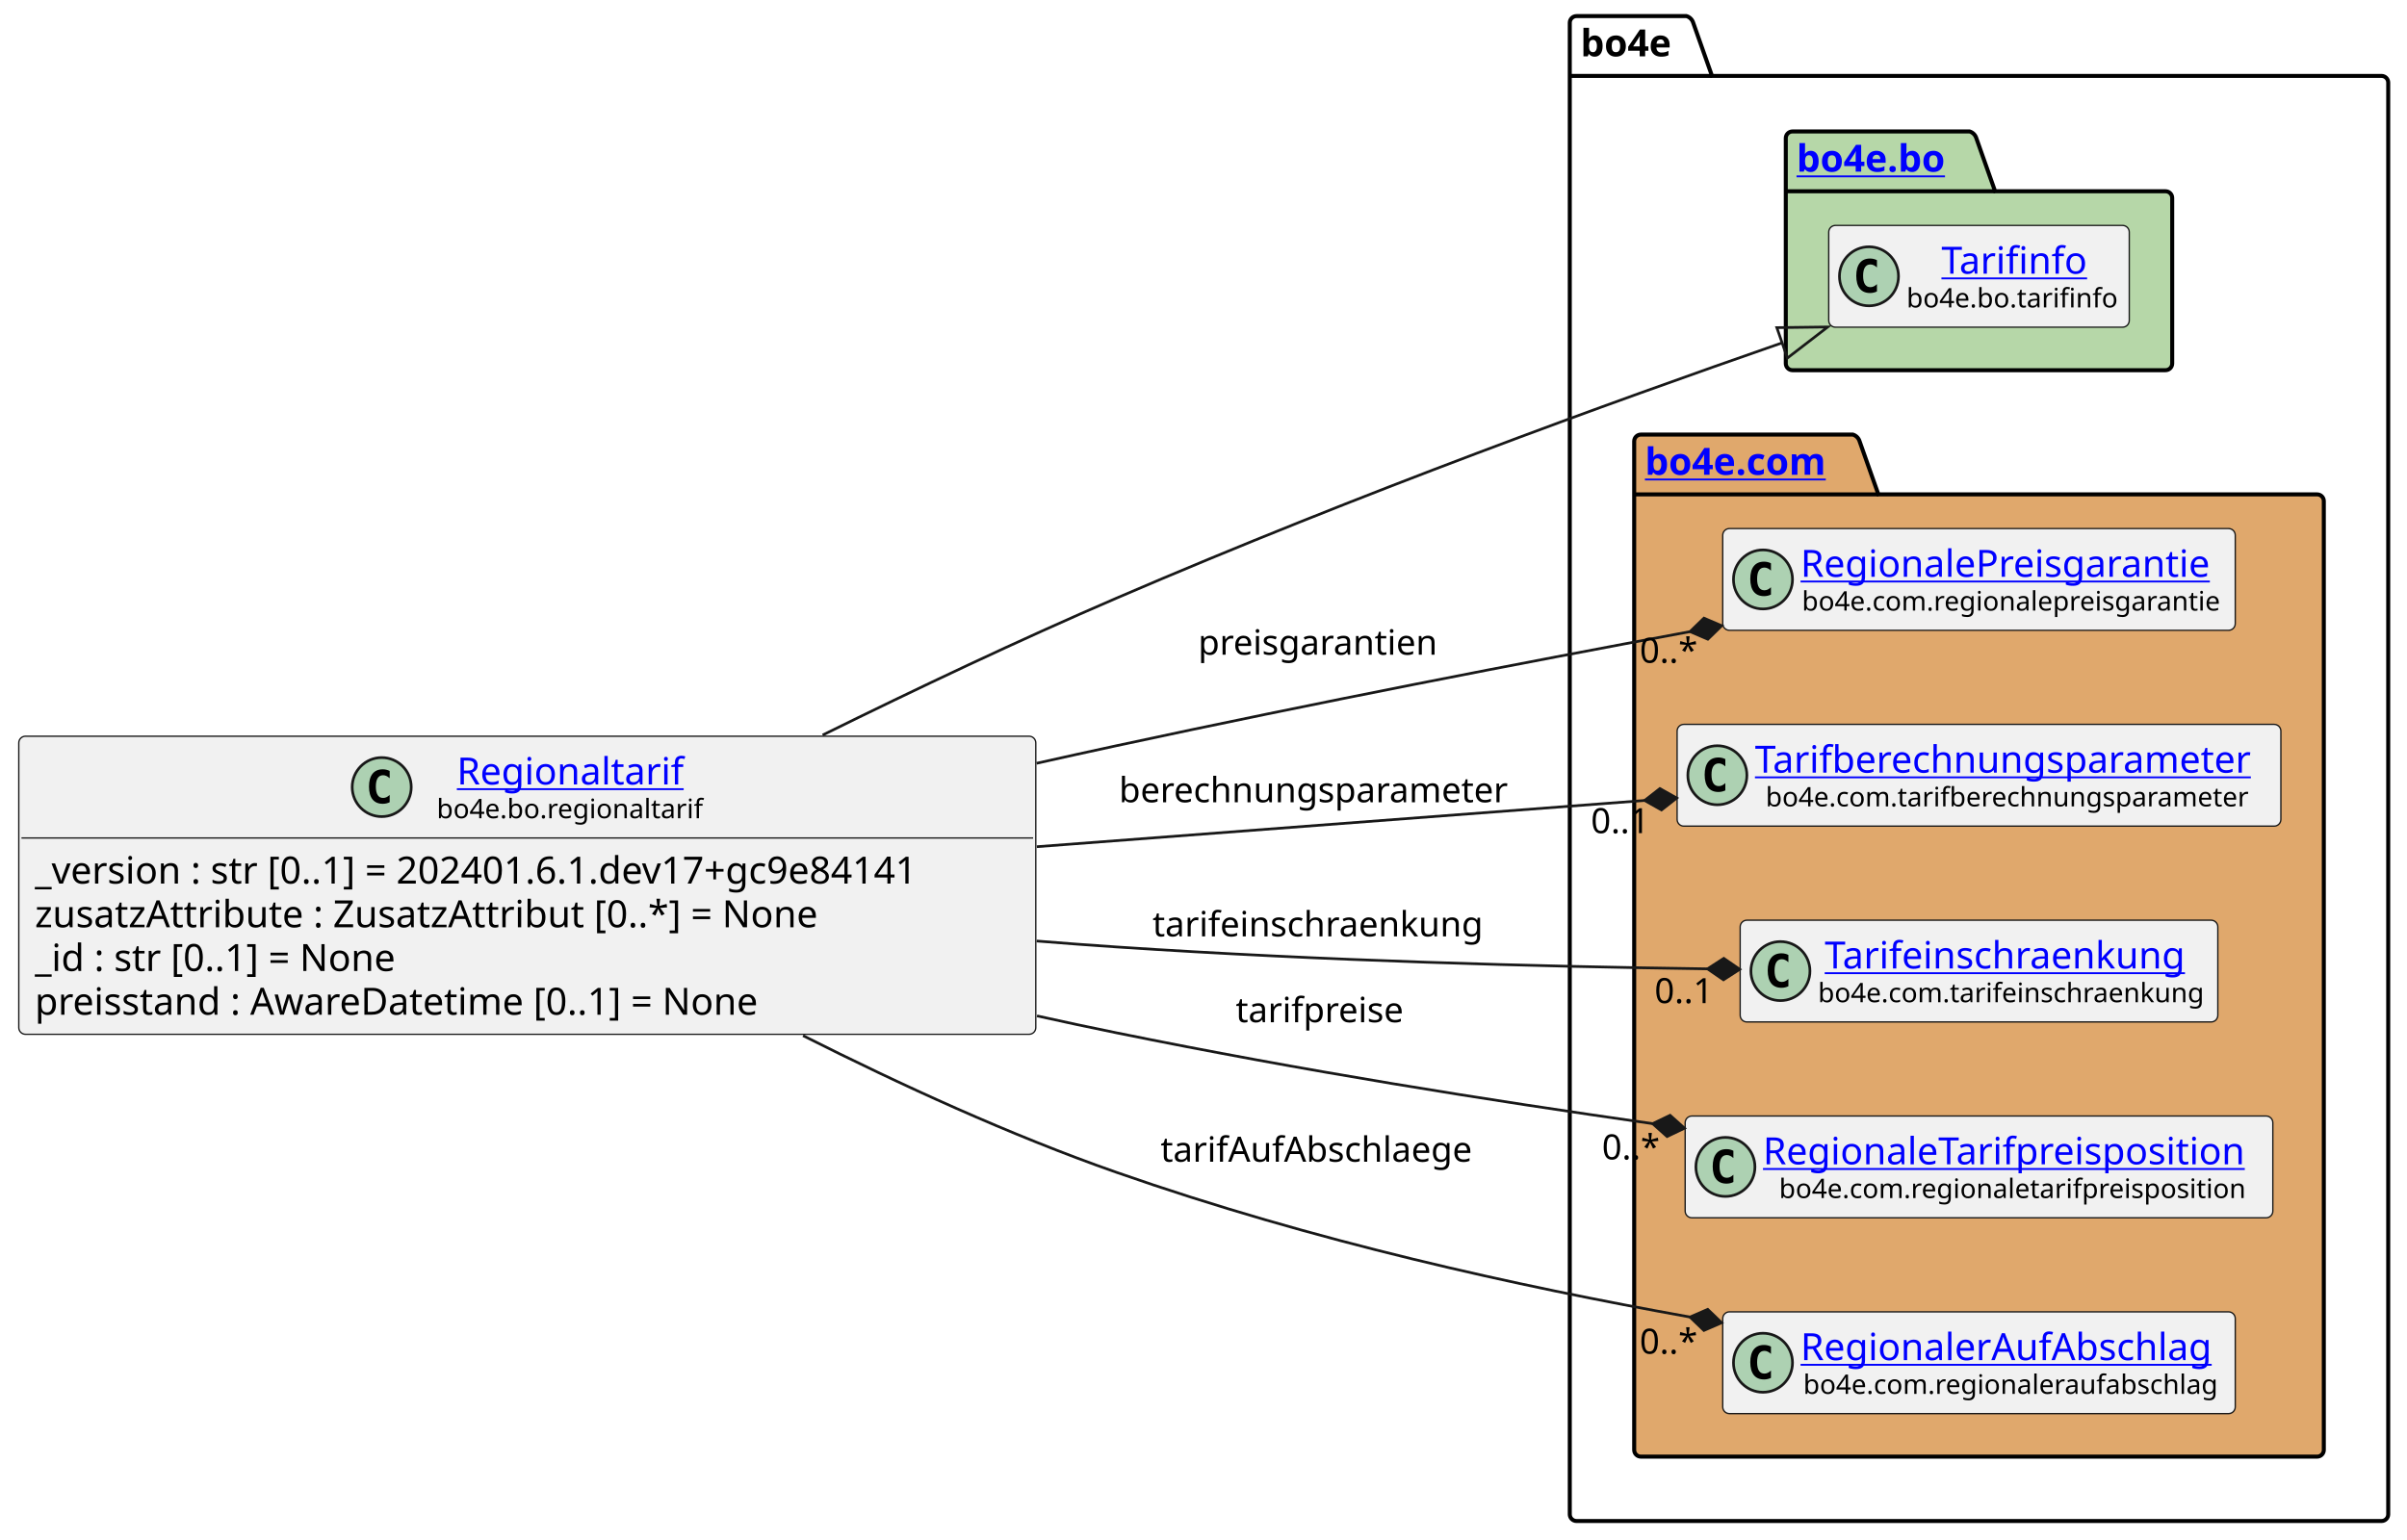
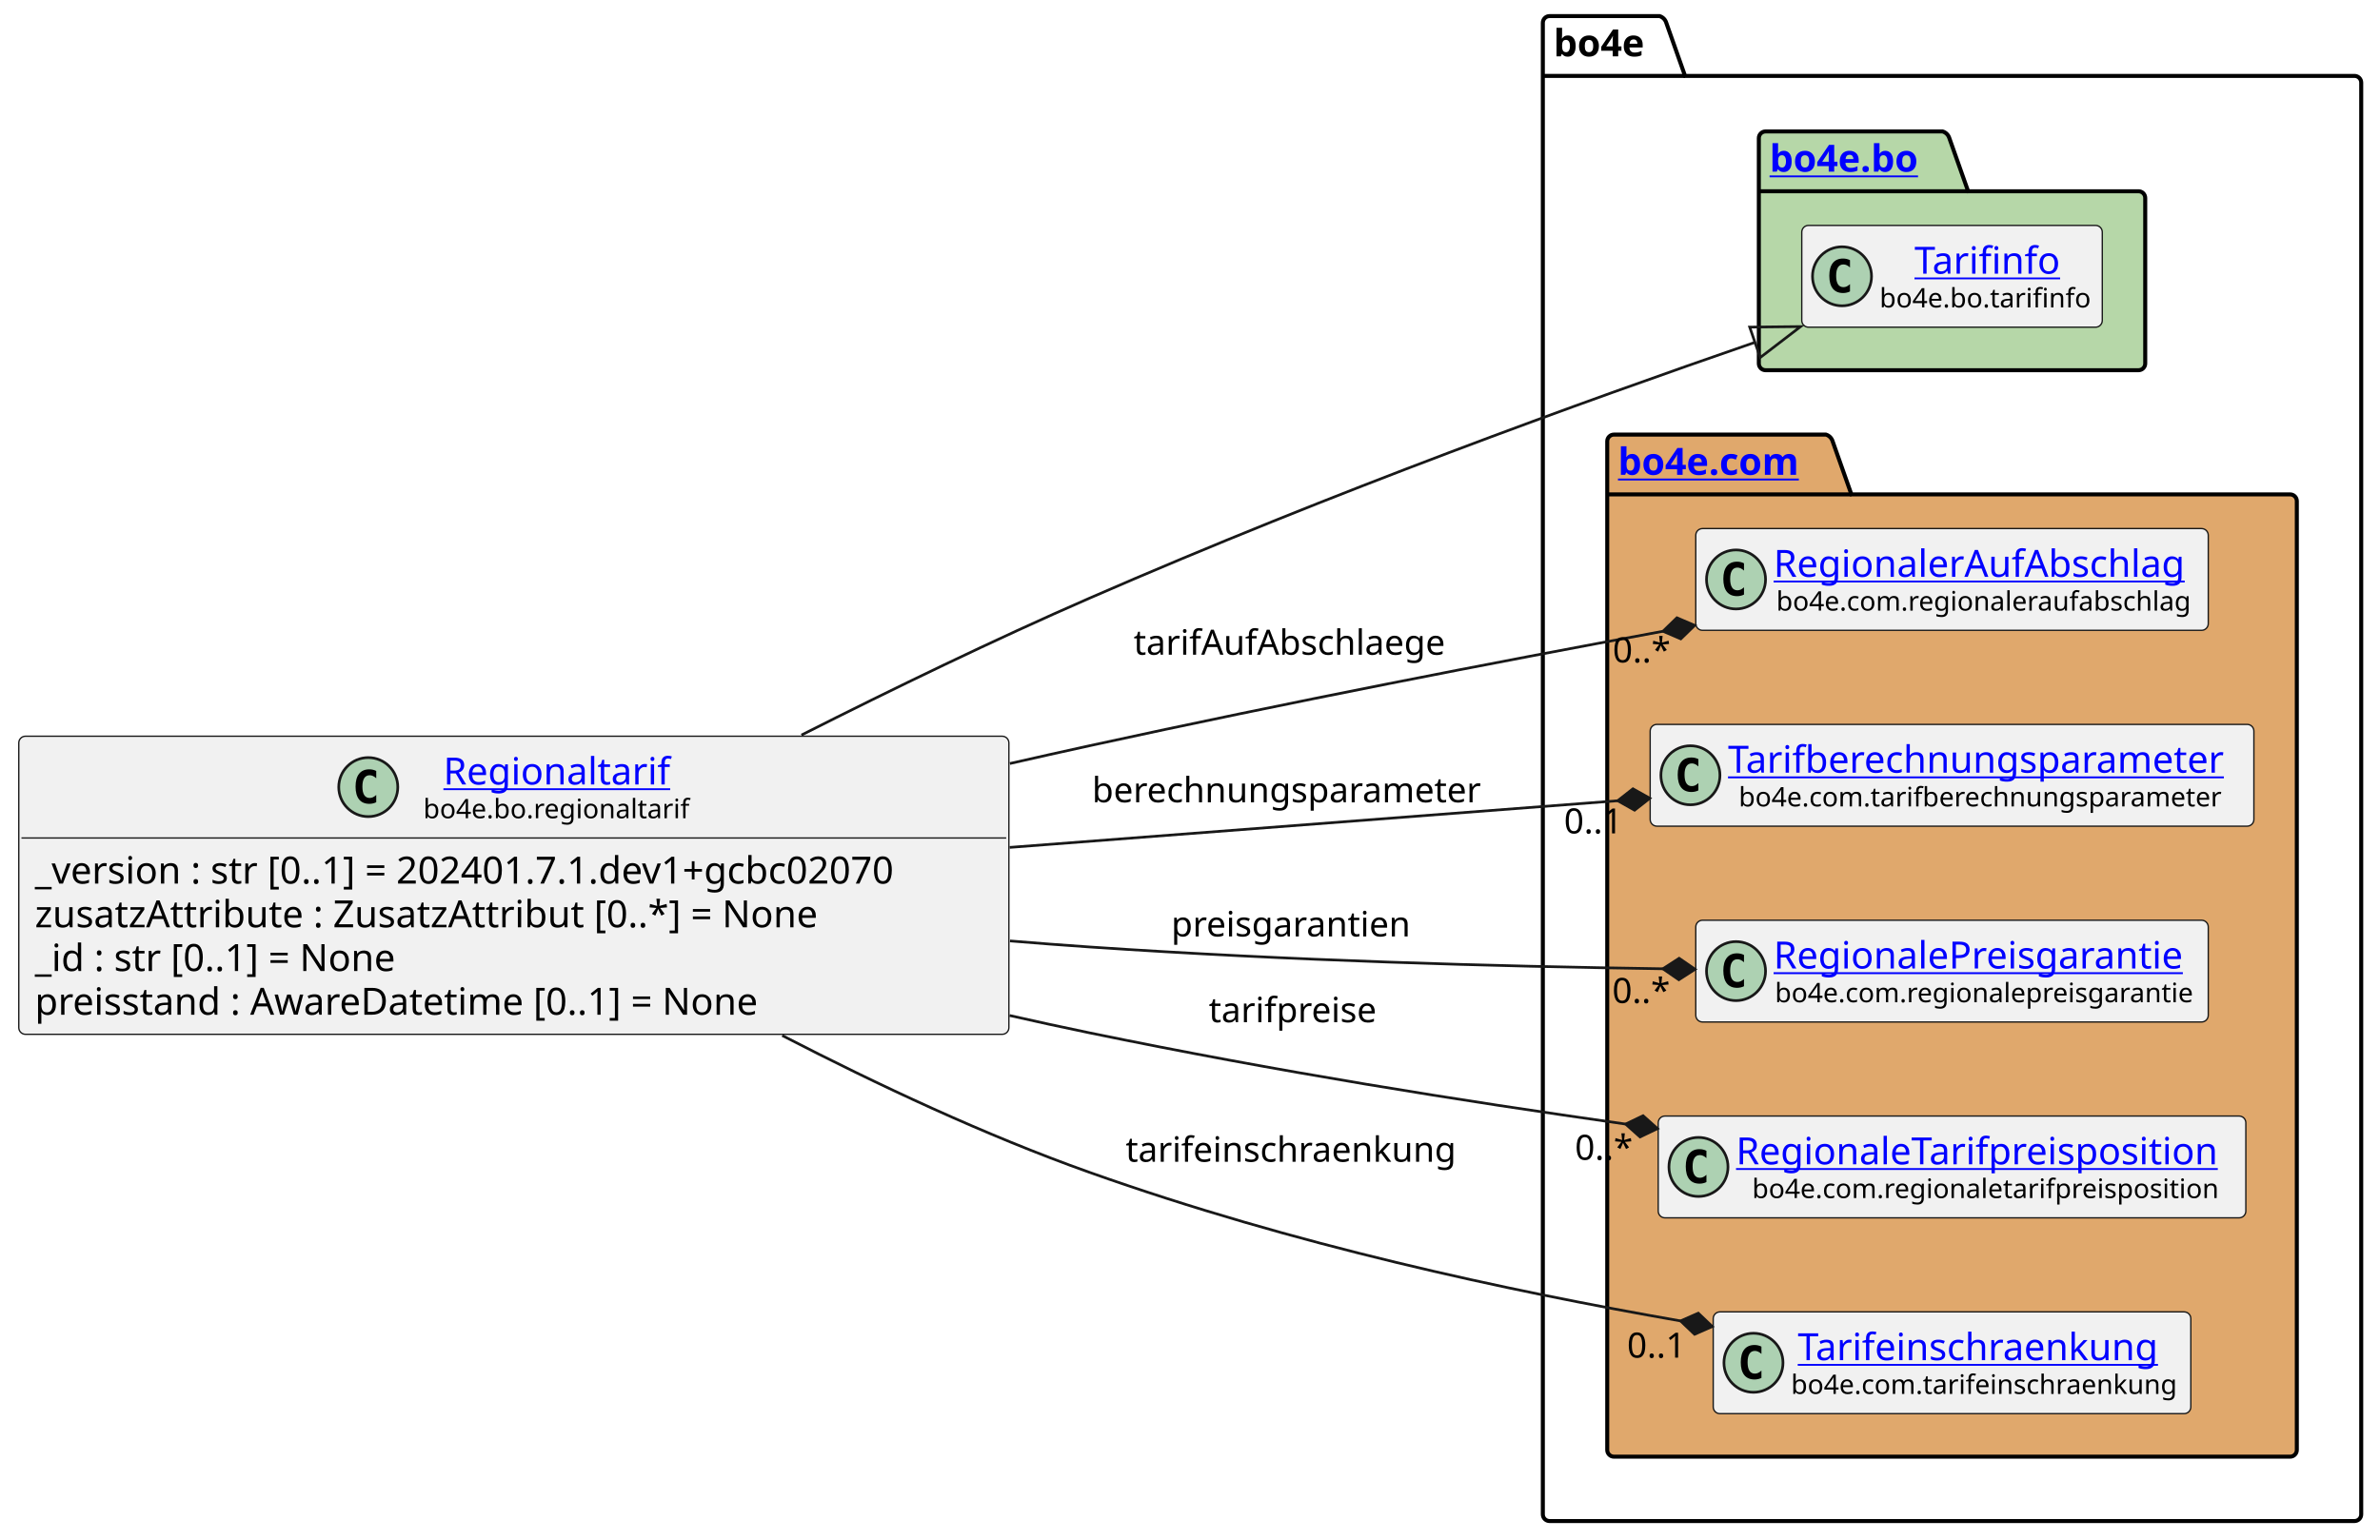
- <svg xmlns="http://www.w3.org/2000/svg" xmlns:xlink="http://www.w3.org/1999/xlink" contentStyleType="text/css" height="574px" preserveAspectRatio="none" style="width:897px;height:574px;background:#FFFFFF;" version="1.1" viewBox="0 0 897 574" width="897px" zoomAndPan="magnify">
+ <svg xmlns="http://www.w3.org/2000/svg" xmlns:xlink="http://www.w3.org/1999/xlink" contentStyleType="text/css" height="574px" preserveAspectRatio="none" style="width:887px;height:574px;background:#FFFFFF;" version="1.1" viewBox="0 0 887 574" width="887px" zoomAndPan="magnify">
  <defs />
  <g>
    <g id="cluster_bo4e">
-       <path d="M587.5,6 L628.5,6 A3.75,3.75 0 0 1 631,8.5 L638,28.297 L887.5,28.297 A2.5,2.5 0 0 1 890,30.797 L890,564.5 A2.5,2.5 0 0 1 887.5,567 L587.5,567 A2.5,2.5 0 0 1 585,564.5 L585,8.5 A2.5,2.5 0 0 1 587.5,6 " fill="none" style="stroke:#000000;stroke-width:1.5;" />
-       <line style="stroke:#000000;stroke-width:1.5;" x1="585" x2="638" y1="28.297" y2="28.297" />
-       <text fill="#000000" font-family="sans-serif" font-size="14" font-weight="bold" lengthAdjust="spacing" textLength="40" x="589" y="20.995">bo4e</text>
+       <path d="M577.5,6 L618.5,6 A3.75,3.75 0 0 1 621,8.5 L628,28.297 L877.5,28.297 A2.5,2.5 0 0 1 880,30.797 L880,564.5 A2.5,2.5 0 0 1 877.5,567 L577.5,567 A2.5,2.5 0 0 1 575,564.5 L575,8.5 A2.5,2.5 0 0 1 577.5,6 " fill="none" style="stroke:#000000;stroke-width:1.5;" />
+       <line style="stroke:#000000;stroke-width:1.5;" x1="575" x2="628" y1="28.297" y2="28.297" />
+       <text fill="#000000" font-family="sans-serif" font-size="14" font-weight="bold" lengthAdjust="spacing" textLength="40" x="579" y="20.995">bo4e</text>
    </g>
    <g id="cluster_bo">
-       <path d="M668,49 L734,49 A3.75,3.75 0 0 1 736.5,51.5 L743.5,71.297 L807,71.297 A2.5,2.5 0 0 1 809.5,73.797 L809.5,135.5 A2.5,2.5 0 0 1 807,138 L668,138 A2.5,2.5 0 0 1 665.5,135.5 L665.5,51.5 A2.5,2.5 0 0 1 668,49 " fill="#B6D7A8" style="stroke:#000000;stroke-width:1.5;" />
-       <line style="stroke:#000000;stroke-width:1.5;" x1="665.5" x2="743.5" y1="71.297" y2="71.297" />
+       <path d="M658,49 L724,49 A3.75,3.75 0 0 1 726.5,51.5 L733.5,71.297 L797,71.297 A2.5,2.5 0 0 1 799.5,73.797 L799.5,135.5 A2.5,2.5 0 0 1 797,138 L658,138 A2.5,2.5 0 0 1 655.5,135.5 L655.5,51.5 A2.5,2.5 0 0 1 658,49 " fill="#B6D7A8" style="stroke:#000000;stroke-width:1.5;" />
+       <line style="stroke:#000000;stroke-width:1.5;" x1="655.5" x2="733.5" y1="71.297" y2="71.297" />
      <a href="https://bo4e.github.io/BO4E-python/latest/api/bo4e.bo.html" target="_top" title="https://bo4e.github.io/BO4E-python/latest/api/bo4e.bo.html" xlink:actuate="onRequest" xlink:href="https://bo4e.github.io/BO4E-python/latest/api/bo4e.bo.html" xlink:show="new" xlink:title="https://bo4e.github.io/BO4E-python/latest/api/bo4e.bo.html" xlink:type="simple">
-         <text fill="#0000FF" font-family="sans-serif" font-size="14" font-weight="bold" lengthAdjust="spacing" text-decoration="underline" textLength="65" x="669.5" y="63.995">bo4e.bo</text>
+         <text fill="#0000FF" font-family="sans-serif" font-size="14" font-weight="bold" lengthAdjust="spacing" text-decoration="underline" textLength="65" x="659.5" y="63.995">bo4e.bo</text>
      </a>
    </g>
    <g id="cluster_com">
-       <path d="M611.5,162 L690.5,162 A3.75,3.75 0 0 1 693,164.5 L700,184.297 L863.5,184.297 A2.5,2.5 0 0 1 866,186.797 L866,540.5 A2.5,2.5 0 0 1 863.5,543 L611.5,543 A2.5,2.5 0 0 1 609,540.5 L609,164.5 A2.5,2.5 0 0 1 611.5,162 " fill="#E0A86C" style="stroke:#000000;stroke-width:1.5;" />
-       <line style="stroke:#000000;stroke-width:1.5;" x1="609" x2="700" y1="184.297" y2="184.297" />
+       <path d="M601.5,162 L680.5,162 A3.75,3.75 0 0 1 683,164.5 L690,184.297 L853.5,184.297 A2.5,2.5 0 0 1 856,186.797 L856,540.5 A2.5,2.5 0 0 1 853.5,543 L601.5,543 A2.5,2.5 0 0 1 599,540.5 L599,164.5 A2.5,2.5 0 0 1 601.5,162 " fill="#E0A86C" style="stroke:#000000;stroke-width:1.5;" />
+       <line style="stroke:#000000;stroke-width:1.5;" x1="599" x2="690" y1="184.297" y2="184.297" />
      <a href="https://bo4e.github.io/BO4E-python/latest/api/bo4e.com.html" target="_top" title="https://bo4e.github.io/BO4E-python/latest/api/bo4e.com.html" xlink:actuate="onRequest" xlink:href="https://bo4e.github.io/BO4E-python/latest/api/bo4e.com.html" xlink:show="new" xlink:title="https://bo4e.github.io/BO4E-python/latest/api/bo4e.com.html" xlink:type="simple">
-         <text fill="#0000FF" font-family="sans-serif" font-size="14" font-weight="bold" lengthAdjust="spacing" text-decoration="underline" textLength="78" x="613" y="176.995">bo4e.com</text>
+         <text fill="#0000FF" font-family="sans-serif" font-size="14" font-weight="bold" lengthAdjust="spacing" text-decoration="underline" textLength="78" x="603" y="176.995">bo4e.com</text>
      </a>
    </g>
    <g id="elem_Tarifinfo">
-       <rect codeLine="11" fill="#F1F1F1" height="37.938" id="Tarifinfo" rx="2.5" ry="2.5" style="stroke:#181818;stroke-width:0.5;" width="112" x="681.5" y="84.03" />
-       <ellipse cx="696.5" cy="102.999" fill="#ADD1B2" rx="11" ry="11" style="stroke:#181818;stroke-width:1.0;" />
-       <path d="M699.469,108.639 Q698.891,108.936 698.25,109.077 Q697.609,109.233 696.906,109.233 Q694.406,109.233 693.078,107.593 Q691.766,105.936 691.766,102.811 Q691.766,99.686 693.078,98.03 Q694.406,96.374 696.906,96.374 Q697.609,96.374 698.25,96.53 Q698.906,96.686 699.469,96.983 L699.469,99.702 Q698.844,99.124 698.25,98.858 Q697.656,98.577 697.031,98.577 Q695.688,98.577 695,99.655 Q694.312,100.718 694.312,102.811 Q694.312,104.905 695,105.983 Q695.688,107.046 697.031,107.046 Q697.656,107.046 698.25,106.78 Q698.844,106.499 699.469,105.921 L699.469,108.639 Z " fill="#000000" />
+       <rect codeLine="11" fill="#F1F1F1" height="37.938" id="Tarifinfo" rx="2.5" ry="2.5" style="stroke:#181818;stroke-width:0.5;" width="112" x="671.5" y="84.03" />
+       <ellipse cx="686.5" cy="102.999" fill="#ADD1B2" rx="11" ry="11" style="stroke:#181818;stroke-width:1.0;" />
+       <path d="M689.469,108.639 Q688.891,108.936 688.25,109.077 Q687.609,109.233 686.906,109.233 Q684.406,109.233 683.078,107.593 Q681.766,105.936 681.766,102.811 Q681.766,99.686 683.078,98.03 Q684.406,96.374 686.906,96.374 Q687.609,96.374 688.25,96.53 Q688.906,96.686 689.469,96.983 L689.469,99.702 Q688.844,99.124 688.25,98.858 Q687.656,98.577 687.031,98.577 Q685.688,98.577 685,99.655 Q684.312,100.718 684.312,102.811 Q684.312,104.905 685,105.983 Q685.688,107.046 687.031,107.046 Q687.656,107.046 688.25,106.78 Q688.844,106.499 689.469,105.921 L689.469,108.639 Z " fill="#000000" />
      <a href="https://bo4e.github.io/BO4E-python/latest/api/bo4e.bo.html#bo4e.bo.tarifinfo.Tarifinfo" target="_top" title="https://bo4e.github.io/BO4E-python/latest/api/bo4e.bo.html#bo4e.bo.tarifinfo.Tarifinfo" xlink:actuate="onRequest" xlink:href="https://bo4e.github.io/BO4E-python/latest/api/bo4e.bo.html#bo4e.bo.tarifinfo.Tarifinfo" xlink:show="new" xlink:title="https://bo4e.github.io/BO4E-python/latest/api/bo4e.bo.html#bo4e.bo.tarifinfo.Tarifinfo" xlink:type="simple">
-         <text fill="#0000FF" font-family="sans-serif" font-size="14" lengthAdjust="spacing" text-decoration="underline" textLength="54" x="723.5" y="102.025">Tarifinfo</text>
+         <text fill="#0000FF" font-family="sans-serif" font-size="14" lengthAdjust="spacing" text-decoration="underline" textLength="54" x="713.5" y="102.025">Tarifinfo</text>
      </a>
-       <text fill="#000000" font-family="sans-serif" font-size="10" lengthAdjust="spacing" textLength="80" x="710.5" y="114.609">bo4e.bo.tarifinfo</text>
+       <text fill="#000000" font-family="sans-serif" font-size="10" lengthAdjust="spacing" textLength="80" x="700.5" y="114.609">bo4e.bo.tarifinfo</text>
+     </g>
+     <g id="elem_RegionalerAufAbschlag">
+       <rect codeLine="14" fill="#F1F1F1" height="37.938" id="RegionalerAufAbschlag" rx="2.5" ry="2.5" style="stroke:#181818;stroke-width:0.5;" width="191" x="632" y="197.03" />
+       <ellipse cx="647" cy="215.999" fill="#ADD1B2" rx="11" ry="11" style="stroke:#181818;stroke-width:1.0;" />
+       <path d="M649.969,221.639 Q649.391,221.936 648.75,222.077 Q648.109,222.233 647.406,222.233 Q644.906,222.233 643.578,220.593 Q642.266,218.936 642.266,215.811 Q642.266,212.686 643.578,211.03 Q644.906,209.374 647.406,209.374 Q648.109,209.374 648.75,209.53 Q649.406,209.686 649.969,209.983 L649.969,212.702 Q649.344,212.124 648.75,211.858 Q648.156,211.577 647.531,211.577 Q646.188,211.577 645.5,212.655 Q644.812,213.718 644.812,215.811 Q644.812,217.905 645.5,218.983 Q646.188,220.046 647.531,220.046 Q648.156,220.046 648.75,219.78 Q649.344,219.499 649.969,218.921 L649.969,221.639 Z " fill="#000000" />
+       <a href="https://bo4e.github.io/BO4E-python/latest/api/bo4e.com.html#bo4e.com.regionaleraufabschlag.RegionalerAufAbschlag" target="_top" title="https://bo4e.github.io/BO4E-python/latest/api/bo4e.com.html#bo4e.com.regionaleraufabschlag.RegionalerAufAbschlag" xlink:actuate="onRequest" xlink:href="https://bo4e.github.io/BO4E-python/latest/api/bo4e.com.html#bo4e.com.regionaleraufabschlag.RegionalerAufAbschlag" xlink:show="new" xlink:title="https://bo4e.github.io/BO4E-python/latest/api/bo4e.com.html#bo4e.com.regionaleraufabschlag.RegionalerAufAbschlag" xlink:type="simple">
+         <text fill="#0000FF" font-family="sans-serif" font-size="14" lengthAdjust="spacing" text-decoration="underline" textLength="159" x="661" y="215.025">RegionalerAufAbschlag</text>
+       </a>
+       <text fill="#000000" font-family="sans-serif" font-size="10" lengthAdjust="spacing" textLength="157" x="662" y="227.609">bo4e.com.regionaleraufabschlag</text>
+     </g>
+     <g id="elem_Tarifberechnungsparameter">
+       <rect codeLine="15" fill="#F1F1F1" height="37.938" id="Tarifberechnungsparameter" rx="2.5" ry="2.5" style="stroke:#181818;stroke-width:0.5;" width="225" x="615" y="270.03" />
+       <ellipse cx="630" cy="288.999" fill="#ADD1B2" rx="11" ry="11" style="stroke:#181818;stroke-width:1.0;" />
+       <path d="M632.969,294.639 Q632.391,294.936 631.75,295.077 Q631.109,295.233 630.406,295.233 Q627.906,295.233 626.578,293.592 Q625.266,291.936 625.266,288.811 Q625.266,285.686 626.578,284.03 Q627.906,282.374 630.406,282.374 Q631.109,282.374 631.75,282.53 Q632.406,282.686 632.969,282.983 L632.969,285.702 Q632.344,285.124 631.75,284.858 Q631.156,284.577 630.531,284.577 Q629.188,284.577 628.5,285.655 Q627.812,286.717 627.812,288.811 Q627.812,290.905 628.5,291.983 Q629.188,293.046 630.531,293.046 Q631.156,293.046 631.75,292.78 Q632.344,292.499 632.969,291.921 L632.969,294.639 Z " fill="#000000" />
+       <a href="https://bo4e.github.io/BO4E-python/latest/api/bo4e.com.html#bo4e.com.tarifberechnungsparameter.Tarifberechnungsparameter" target="_top" title="https://bo4e.github.io/BO4E-python/latest/api/bo4e.com.html#bo4e.com.tarifberechnungsparameter.Tarifberechnungsparameter" xlink:actuate="onRequest" xlink:href="https://bo4e.github.io/BO4E-python/latest/api/bo4e.com.html#bo4e.com.tarifberechnungsparameter.Tarifberechnungsparameter" xlink:show="new" xlink:title="https://bo4e.github.io/BO4E-python/latest/api/bo4e.com.html#bo4e.com.tarifberechnungsparameter.Tarifberechnungsparameter" xlink:type="simple">
+         <text fill="#0000FF" font-family="sans-serif" font-size="14" lengthAdjust="spacing" text-decoration="underline" textLength="193" x="644" y="288.025">Tarifberechnungsparameter</text>
+       </a>
+       <text fill="#000000" font-family="sans-serif" font-size="10" lengthAdjust="spacing" textLength="185" x="648" y="300.609">bo4e.com.tarifberechnungsparameter</text>
    </g>
    <g id="elem_RegionalePreisgarantie">
-       <rect codeLine="14" fill="#F1F1F1" height="37.938" id="RegionalePreisgarantie" rx="2.5" ry="2.5" style="stroke:#181818;stroke-width:0.5;" width="191" x="642" y="197.03" />
-       <ellipse cx="657" cy="215.999" fill="#ADD1B2" rx="11" ry="11" style="stroke:#181818;stroke-width:1.0;" />
-       <path d="M659.969,221.639 Q659.391,221.936 658.75,222.077 Q658.109,222.233 657.406,222.233 Q654.906,222.233 653.578,220.593 Q652.266,218.936 652.266,215.811 Q652.266,212.686 653.578,211.03 Q654.906,209.374 657.406,209.374 Q658.109,209.374 658.75,209.53 Q659.406,209.686 659.969,209.983 L659.969,212.702 Q659.344,212.124 658.75,211.858 Q658.156,211.577 657.531,211.577 Q656.188,211.577 655.5,212.655 Q654.812,213.718 654.812,215.811 Q654.812,217.905 655.5,218.983 Q656.188,220.046 657.531,220.046 Q658.156,220.046 658.75,219.78 Q659.344,219.499 659.969,218.921 L659.969,221.639 Z " fill="#000000" />
+       <rect codeLine="16" fill="#F1F1F1" height="37.938" id="RegionalePreisgarantie" rx="2.5" ry="2.5" style="stroke:#181818;stroke-width:0.5;" width="191" x="632" y="343.03" />
+       <ellipse cx="647" cy="361.999" fill="#ADD1B2" rx="11" ry="11" style="stroke:#181818;stroke-width:1.0;" />
+       <path d="M649.969,367.639 Q649.391,367.936 648.75,368.077 Q648.109,368.233 647.406,368.233 Q644.906,368.233 643.578,366.592 Q642.266,364.936 642.266,361.811 Q642.266,358.686 643.578,357.03 Q644.906,355.374 647.406,355.374 Q648.109,355.374 648.75,355.53 Q649.406,355.686 649.969,355.983 L649.969,358.702 Q649.344,358.124 648.75,357.858 Q648.156,357.577 647.531,357.577 Q646.188,357.577 645.5,358.655 Q644.812,359.717 644.812,361.811 Q644.812,363.905 645.5,364.983 Q646.188,366.046 647.531,366.046 Q648.156,366.046 648.75,365.78 Q649.344,365.499 649.969,364.921 L649.969,367.639 Z " fill="#000000" />
      <a href="https://bo4e.github.io/BO4E-python/latest/api/bo4e.com.html#bo4e.com.regionalepreisgarantie.RegionalePreisgarantie" target="_top" title="https://bo4e.github.io/BO4E-python/latest/api/bo4e.com.html#bo4e.com.regionalepreisgarantie.RegionalePreisgarantie" xlink:actuate="onRequest" xlink:href="https://bo4e.github.io/BO4E-python/latest/api/bo4e.com.html#bo4e.com.regionalepreisgarantie.RegionalePreisgarantie" xlink:show="new" xlink:title="https://bo4e.github.io/BO4E-python/latest/api/bo4e.com.html#bo4e.com.regionalepreisgarantie.RegionalePreisgarantie" xlink:type="simple">
-         <text fill="#0000FF" font-family="sans-serif" font-size="14" lengthAdjust="spacing" text-decoration="underline" textLength="159" x="671" y="215.025">RegionalePreisgarantie</text>
+         <text fill="#0000FF" font-family="sans-serif" font-size="14" lengthAdjust="spacing" text-decoration="underline" textLength="159" x="661" y="361.025">RegionalePreisgarantie</text>
      </a>
-       <text fill="#000000" font-family="sans-serif" font-size="10" lengthAdjust="spacing" textLength="158" x="671.5" y="227.609">bo4e.com.regionalepreisgarantie</text>
+       <text fill="#000000" font-family="sans-serif" font-size="10" lengthAdjust="spacing" textLength="158" x="661.5" y="373.609">bo4e.com.regionalepreisgarantie</text>
    </g>
-     <g id="elem_Tarifberechnungsparameter">
-       <rect codeLine="15" fill="#F1F1F1" height="37.938" id="Tarifberechnungsparameter" rx="2.5" ry="2.5" style="stroke:#181818;stroke-width:0.5;" width="225" x="625" y="270.03" />
-       <ellipse cx="640" cy="288.999" fill="#ADD1B2" rx="11" ry="11" style="stroke:#181818;stroke-width:1.0;" />
-       <path d="M642.969,294.639 Q642.391,294.936 641.75,295.077 Q641.109,295.233 640.406,295.233 Q637.906,295.233 636.578,293.592 Q635.266,291.936 635.266,288.811 Q635.266,285.686 636.578,284.03 Q637.906,282.374 640.406,282.374 Q641.109,282.374 641.75,282.53 Q642.406,282.686 642.969,282.983 L642.969,285.702 Q642.344,285.124 641.75,284.858 Q641.156,284.577 640.531,284.577 Q639.188,284.577 638.5,285.655 Q637.812,286.717 637.812,288.811 Q637.812,290.905 638.5,291.983 Q639.188,293.046 640.531,293.046 Q641.156,293.046 641.75,292.78 Q642.344,292.499 642.969,291.921 L642.969,294.639 Z " fill="#000000" />
-       <a href="https://bo4e.github.io/BO4E-python/latest/api/bo4e.com.html#bo4e.com.tarifberechnungsparameter.Tarifberechnungsparameter" target="_top" title="https://bo4e.github.io/BO4E-python/latest/api/bo4e.com.html#bo4e.com.tarifberechnungsparameter.Tarifberechnungsparameter" xlink:actuate="onRequest" xlink:href="https://bo4e.github.io/BO4E-python/latest/api/bo4e.com.html#bo4e.com.tarifberechnungsparameter.Tarifberechnungsparameter" xlink:show="new" xlink:title="https://bo4e.github.io/BO4E-python/latest/api/bo4e.com.html#bo4e.com.tarifberechnungsparameter.Tarifberechnungsparameter" xlink:type="simple">
-         <text fill="#0000FF" font-family="sans-serif" font-size="14" lengthAdjust="spacing" text-decoration="underline" textLength="193" x="654" y="288.025">Tarifberechnungsparameter</text>
+     <g id="elem_RegionaleTarifpreisposition">
+       <rect codeLine="17" fill="#F1F1F1" height="37.938" id="RegionaleTarifpreisposition" rx="2.5" ry="2.5" style="stroke:#181818;stroke-width:0.5;" width="219" x="618" y="416.03" />
+       <ellipse cx="633" cy="434.999" fill="#ADD1B2" rx="11" ry="11" style="stroke:#181818;stroke-width:1.0;" />
+       <path d="M635.969,440.639 Q635.391,440.936 634.75,441.077 Q634.109,441.233 633.406,441.233 Q630.906,441.233 629.578,439.592 Q628.266,437.936 628.266,434.811 Q628.266,431.686 629.578,430.03 Q630.906,428.374 633.406,428.374 Q634.109,428.374 634.75,428.53 Q635.406,428.686 635.969,428.983 L635.969,431.702 Q635.344,431.124 634.75,430.858 Q634.156,430.577 633.531,430.577 Q632.188,430.577 631.5,431.655 Q630.812,432.717 630.812,434.811 Q630.812,436.905 631.5,437.983 Q632.188,439.046 633.531,439.046 Q634.156,439.046 634.75,438.78 Q635.344,438.499 635.969,437.921 L635.969,440.639 Z " fill="#000000" />
+       <a href="https://bo4e.github.io/BO4E-python/latest/api/bo4e.com.html#bo4e.com.regionaletarifpreisposition.RegionaleTarifpreisposition" target="_top" title="https://bo4e.github.io/BO4E-python/latest/api/bo4e.com.html#bo4e.com.regionaletarifpreisposition.RegionaleTarifpreisposition" xlink:actuate="onRequest" xlink:href="https://bo4e.github.io/BO4E-python/latest/api/bo4e.com.html#bo4e.com.regionaletarifpreisposition.RegionaleTarifpreisposition" xlink:show="new" xlink:title="https://bo4e.github.io/BO4E-python/latest/api/bo4e.com.html#bo4e.com.regionaletarifpreisposition.RegionaleTarifpreisposition" xlink:type="simple">
+         <text fill="#0000FF" font-family="sans-serif" font-size="14" lengthAdjust="spacing" text-decoration="underline" textLength="187" x="647" y="434.025">RegionaleTarifpreisposition</text>
      </a>
-       <text fill="#000000" font-family="sans-serif" font-size="10" lengthAdjust="spacing" textLength="185" x="658" y="300.609">bo4e.com.tarifberechnungsparameter</text>
+       <text fill="#000000" font-family="sans-serif" font-size="10" lengthAdjust="spacing" textLength="175" x="653" y="446.609">bo4e.com.regionaletarifpreisposition</text>
    </g>
    <g id="elem_Tarifeinschraenkung">
-       <rect codeLine="16" fill="#F1F1F1" height="37.938" id="Tarifeinschraenkung" rx="2.5" ry="2.5" style="stroke:#181818;stroke-width:0.5;" width="178" x="648.5" y="343.03" />
-       <ellipse cx="663.5" cy="361.999" fill="#ADD1B2" rx="11" ry="11" style="stroke:#181818;stroke-width:1.0;" />
-       <path d="M666.469,367.639 Q665.891,367.936 665.25,368.077 Q664.609,368.233 663.906,368.233 Q661.406,368.233 660.078,366.592 Q658.766,364.936 658.766,361.811 Q658.766,358.686 660.078,357.03 Q661.406,355.374 663.906,355.374 Q664.609,355.374 665.25,355.53 Q665.906,355.686 666.469,355.983 L666.469,358.702 Q665.844,358.124 665.25,357.858 Q664.656,357.577 664.031,357.577 Q662.688,357.577 662,358.655 Q661.312,359.717 661.312,361.811 Q661.312,363.905 662,364.983 Q662.688,366.046 664.031,366.046 Q664.656,366.046 665.25,365.78 Q665.844,365.499 666.469,364.921 L666.469,367.639 Z " fill="#000000" />
+       <rect codeLine="18" fill="#F1F1F1" height="37.938" id="Tarifeinschraenkung" rx="2.5" ry="2.5" style="stroke:#181818;stroke-width:0.5;" width="178" x="638.5" y="489.03" />
+       <ellipse cx="653.5" cy="507.999" fill="#ADD1B2" rx="11" ry="11" style="stroke:#181818;stroke-width:1.0;" />
+       <path d="M656.469,513.639 Q655.891,513.936 655.25,514.077 Q654.609,514.233 653.906,514.233 Q651.406,514.233 650.078,512.592 Q648.766,510.936 648.766,507.811 Q648.766,504.686 650.078,503.03 Q651.406,501.374 653.906,501.374 Q654.609,501.374 655.25,501.53 Q655.906,501.686 656.469,501.983 L656.469,504.702 Q655.844,504.124 655.25,503.858 Q654.656,503.577 654.031,503.577 Q652.688,503.577 652,504.655 Q651.312,505.717 651.312,507.811 Q651.312,509.905 652,510.983 Q652.688,512.046 654.031,512.046 Q654.656,512.046 655.25,511.78 Q655.844,511.499 656.469,510.921 L656.469,513.639 Z " fill="#000000" />
      <a href="https://bo4e.github.io/BO4E-python/latest/api/bo4e.com.html#bo4e.com.tarifeinschraenkung.Tarifeinschraenkung" target="_top" title="https://bo4e.github.io/BO4E-python/latest/api/bo4e.com.html#bo4e.com.tarifeinschraenkung.Tarifeinschraenkung" xlink:actuate="onRequest" xlink:href="https://bo4e.github.io/BO4E-python/latest/api/bo4e.com.html#bo4e.com.tarifeinschraenkung.Tarifeinschraenkung" xlink:show="new" xlink:title="https://bo4e.github.io/BO4E-python/latest/api/bo4e.com.html#bo4e.com.tarifeinschraenkung.Tarifeinschraenkung" xlink:type="simple">
-         <text fill="#0000FF" font-family="sans-serif" font-size="14" lengthAdjust="spacing" text-decoration="underline" textLength="141" x="680" y="361.025">Tarifeinschraenkung</text>
+         <text fill="#0000FF" font-family="sans-serif" font-size="14" lengthAdjust="spacing" text-decoration="underline" textLength="141" x="670" y="507.025">Tarifeinschraenkung</text>
      </a>
-       <text fill="#000000" font-family="sans-serif" font-size="10" lengthAdjust="spacing" textLength="146" x="677.5" y="373.609">bo4e.com.tarifeinschraenkung</text>
-     </g>
-     <g id="elem_RegionaleTarifpreisposition">
-       <rect codeLine="17" fill="#F1F1F1" height="37.938" id="RegionaleTarifpreisposition" rx="2.5" ry="2.5" style="stroke:#181818;stroke-width:0.5;" width="219" x="628" y="416.03" />
-       <ellipse cx="643" cy="434.999" fill="#ADD1B2" rx="11" ry="11" style="stroke:#181818;stroke-width:1.0;" />
-       <path d="M645.969,440.639 Q645.391,440.936 644.75,441.077 Q644.109,441.233 643.406,441.233 Q640.906,441.233 639.578,439.592 Q638.266,437.936 638.266,434.811 Q638.266,431.686 639.578,430.03 Q640.906,428.374 643.406,428.374 Q644.109,428.374 644.75,428.53 Q645.406,428.686 645.969,428.983 L645.969,431.702 Q645.344,431.124 644.75,430.858 Q644.156,430.577 643.531,430.577 Q642.188,430.577 641.5,431.655 Q640.812,432.717 640.812,434.811 Q640.812,436.905 641.5,437.983 Q642.188,439.046 643.531,439.046 Q644.156,439.046 644.75,438.78 Q645.344,438.499 645.969,437.921 L645.969,440.639 Z " fill="#000000" />
-       <a href="https://bo4e.github.io/BO4E-python/latest/api/bo4e.com.html#bo4e.com.regionaletarifpreisposition.RegionaleTarifpreisposition" target="_top" title="https://bo4e.github.io/BO4E-python/latest/api/bo4e.com.html#bo4e.com.regionaletarifpreisposition.RegionaleTarifpreisposition" xlink:actuate="onRequest" xlink:href="https://bo4e.github.io/BO4E-python/latest/api/bo4e.com.html#bo4e.com.regionaletarifpreisposition.RegionaleTarifpreisposition" xlink:show="new" xlink:title="https://bo4e.github.io/BO4E-python/latest/api/bo4e.com.html#bo4e.com.regionaletarifpreisposition.RegionaleTarifpreisposition" xlink:type="simple">
-         <text fill="#0000FF" font-family="sans-serif" font-size="14" lengthAdjust="spacing" text-decoration="underline" textLength="187" x="657" y="434.025">RegionaleTarifpreisposition</text>
-       </a>
-       <text fill="#000000" font-family="sans-serif" font-size="10" lengthAdjust="spacing" textLength="175" x="663" y="446.609">bo4e.com.regionaletarifpreisposition</text>
-     </g>
-     <g id="elem_RegionalerAufAbschlag">
-       <rect codeLine="18" fill="#F1F1F1" height="37.938" id="RegionalerAufAbschlag" rx="2.5" ry="2.5" style="stroke:#181818;stroke-width:0.5;" width="191" x="642" y="489.03" />
-       <ellipse cx="657" cy="507.999" fill="#ADD1B2" rx="11" ry="11" style="stroke:#181818;stroke-width:1.0;" />
-       <path d="M659.969,513.639 Q659.391,513.936 658.75,514.077 Q658.109,514.233 657.406,514.233 Q654.906,514.233 653.578,512.592 Q652.266,510.936 652.266,507.811 Q652.266,504.686 653.578,503.03 Q654.906,501.374 657.406,501.374 Q658.109,501.374 658.75,501.53 Q659.406,501.686 659.969,501.983 L659.969,504.702 Q659.344,504.124 658.75,503.858 Q658.156,503.577 657.531,503.577 Q656.188,503.577 655.5,504.655 Q654.812,505.717 654.812,507.811 Q654.812,509.905 655.5,510.983 Q656.188,512.046 657.531,512.046 Q658.156,512.046 658.75,511.78 Q659.344,511.499 659.969,510.921 L659.969,513.639 Z " fill="#000000" />
-       <a href="https://bo4e.github.io/BO4E-python/latest/api/bo4e.com.html#bo4e.com.regionaleraufabschlag.RegionalerAufAbschlag" target="_top" title="https://bo4e.github.io/BO4E-python/latest/api/bo4e.com.html#bo4e.com.regionaleraufabschlag.RegionalerAufAbschlag" xlink:actuate="onRequest" xlink:href="https://bo4e.github.io/BO4E-python/latest/api/bo4e.com.html#bo4e.com.regionaleraufabschlag.RegionalerAufAbschlag" xlink:show="new" xlink:title="https://bo4e.github.io/BO4E-python/latest/api/bo4e.com.html#bo4e.com.regionaleraufabschlag.RegionalerAufAbschlag" xlink:type="simple">
-         <text fill="#0000FF" font-family="sans-serif" font-size="14" lengthAdjust="spacing" text-decoration="underline" textLength="159" x="671" y="507.025">RegionalerAufAbschlag</text>
-       </a>
-       <text fill="#000000" font-family="sans-serif" font-size="10" lengthAdjust="spacing" textLength="157" x="672" y="519.609">bo4e.com.regionaleraufabschlag</text>
+       <text fill="#000000" font-family="sans-serif" font-size="10" lengthAdjust="spacing" textLength="146" x="667.5" y="519.609">bo4e.com.tarifeinschraenkung</text>
    </g>
    <g id="elem_Regionaltarif">
-       <rect codeLine="3" fill="#F1F1F1" height="111.125" id="Regionaltarif" rx="2.5" ry="2.5" style="stroke:#181818;stroke-width:0.5;" width="379" x="7" y="274.44" />
-       <ellipse cx="142.25" cy="293.409" fill="#ADD1B2" rx="11" ry="11" style="stroke:#181818;stroke-width:1.0;" />
-       <path d="M145.219,299.049 Q144.641,299.346 144,299.487 Q143.359,299.643 142.656,299.643 Q140.156,299.643 138.828,298.002 Q137.516,296.346 137.516,293.221 Q137.516,290.096 138.828,288.44 Q140.156,286.784 142.656,286.784 Q143.359,286.784 144,286.94 Q144.656,287.096 145.219,287.393 L145.219,290.112 Q144.594,289.534 144,289.268 Q143.406,288.987 142.781,288.987 Q141.438,288.987 140.75,290.065 Q140.062,291.127 140.062,293.221 Q140.062,295.315 140.75,296.393 Q141.438,297.456 142.781,297.456 Q143.406,297.456 144,297.19 Q144.594,296.909 145.219,296.331 L145.219,299.049 Z " fill="#000000" />
+       <rect codeLine="3" fill="#F1F1F1" height="111.125" id="Regionaltarif" rx="2.5" ry="2.5" style="stroke:#181818;stroke-width:0.5;" width="369" x="7" y="274.44" />
+       <ellipse cx="137.25" cy="293.409" fill="#ADD1B2" rx="11" ry="11" style="stroke:#181818;stroke-width:1.0;" />
+       <path d="M140.219,299.049 Q139.641,299.346 139,299.487 Q138.359,299.643 137.656,299.643 Q135.156,299.643 133.828,298.002 Q132.516,296.346 132.516,293.221 Q132.516,290.096 133.828,288.44 Q135.156,286.784 137.656,286.784 Q138.359,286.784 139,286.94 Q139.656,287.096 140.219,287.393 L140.219,290.112 Q139.594,289.534 139,289.268 Q138.406,288.987 137.781,288.987 Q136.438,288.987 135.75,290.065 Q135.062,291.127 135.062,293.221 Q135.062,295.315 135.75,296.393 Q136.438,297.456 137.781,297.456 Q138.406,297.456 139,297.19 Q139.594,296.909 140.219,296.331 L140.219,299.049 Z " fill="#000000" />
      <a href="https://bo4e.github.io/BO4E-python/latest/api/bo4e.bo.html#bo4e.bo.regionaltarif.Regionaltarif" target="_top" title="https://bo4e.github.io/BO4E-python/latest/api/bo4e.bo.html#bo4e.bo.regionaltarif.Regionaltarif" xlink:actuate="onRequest" xlink:href="https://bo4e.github.io/BO4E-python/latest/api/bo4e.bo.html#bo4e.bo.regionaltarif.Regionaltarif" xlink:show="new" xlink:title="https://bo4e.github.io/BO4E-python/latest/api/bo4e.bo.html#bo4e.bo.regionaltarif.Regionaltarif" xlink:type="simple">
-         <text fill="#0000FF" font-family="sans-serif" font-size="14" lengthAdjust="spacing" text-decoration="underline" textLength="85" x="170.25" y="292.435">Regionaltarif</text>
+         <text fill="#0000FF" font-family="sans-serif" font-size="14" lengthAdjust="spacing" text-decoration="underline" textLength="85" x="165.25" y="292.435">Regionaltarif</text>
      </a>
-       <text fill="#000000" font-family="sans-serif" font-size="10" lengthAdjust="spacing" textLength="100" x="162.75" y="305.019">bo4e.bo.regionaltarif</text>
-       <line style="stroke:#181818;stroke-width:0.5;" x1="8" x2="385" y1="312.377" y2="312.377" />
-       <text fill="#000000" font-family="sans-serif" font-size="14" lengthAdjust="spacing" textLength="367" x="13" y="329.373">_version : str [0..1] = 202401.6.1.dev17+gc9e84141</text>
+       <text fill="#000000" font-family="sans-serif" font-size="10" lengthAdjust="spacing" textLength="100" x="157.75" y="305.019">bo4e.bo.regionaltarif</text>
+       <line style="stroke:#181818;stroke-width:0.5;" x1="8" x2="375" y1="312.377" y2="312.377" />
+       <text fill="#000000" font-family="sans-serif" font-size="14" lengthAdjust="spacing" textLength="357" x="13" y="329.373">_version : str [0..1] = 202401.7.1.dev1+gcbc02070</text>
      <text fill="#000000" font-family="sans-serif" font-size="14" lengthAdjust="spacing" textLength="311" x="13" y="345.67">zusatzAttribute : ZusatzAttribut [0..*] = None</text>
      <text fill="#000000" font-family="sans-serif" font-size="14" lengthAdjust="spacing" textLength="147" x="13" y="361.966">_id : str [0..1] = None</text>
      <text fill="#000000" font-family="sans-serif" font-size="14" lengthAdjust="spacing" textLength="288" x="13" y="378.263">preisstand : AwareDatetime [0..1] = None</text>
    </g>
    <g id="link_Regionaltarif_Tarifinfo">
-       <path codeLine="21" d="M306.57,274.01 C341.22,256.91 379.92,238.54 416,223 C507.53,183.56 599.728,150.191 664.128,127.801 " fill="none" id="Regionaltarif-to-Tarifinfo" style="stroke:#181818;stroke-width:1.0;" />
-       <polygon fill="none" points="681.13,121.89,662.158,122.134,666.099,133.468,681.13,121.89" style="stroke:#181818;stroke-width:1.0;" />
+       <path codeLine="21" d="M298.69,274 C332.62,256.86 370.56,238.46 406,223 C497.35,183.14 589.585,149.862 654.055,127.612 " fill="none" id="Regionaltarif-to-Tarifinfo" style="stroke:#181818;stroke-width:1.0;" />
+       <polygon fill="none" points="671.07,121.74,652.097,121.941,656.012,133.284,671.07,121.74" style="stroke:#181818;stroke-width:1.0;" />
    </g>
    <g id="link_Regionaltarif_Tarifberechnungsparameter">
-       <path codeLine="22" d="M386.39,315.63 C466.05,309.57 544.095,303.641 612.895,298.401 " fill="none" id="Regionaltarif-to-Tarifberechnungsparameter" style="stroke:#181818;stroke-width:1.0;" />
-       <polygon fill="#181818" points="624.86,297.49,618.574,293.957,612.895,298.401,619.181,301.934,624.86,297.49" style="stroke:#181818;stroke-width:1.0;" />
-       <text fill="#000000" font-family="sans-serif" font-size="13" lengthAdjust="spacing" textLength="151" x="417" y="299.067">berechnungsparameter</text>
-       <text fill="#000000" font-family="sans-serif" font-size="13" lengthAdjust="spacing" textLength="24" x="592.875" y="310.586">0..1</text>
+       <path codeLine="22" d="M376.27,315.89 C455.62,309.8 533.895,303.789 602.905,298.489 " fill="none" id="Regionaltarif-to-Tarifberechnungsparameter" style="stroke:#181818;stroke-width:1.0;" />
+       <polygon fill="#181818" points="614.87,297.57,608.581,294.041,602.905,298.489,609.194,302.018,614.87,297.57" style="stroke:#181818;stroke-width:1.0;" />
+       <text fill="#000000" font-family="sans-serif" font-size="13" lengthAdjust="spacing" textLength="151" x="407" y="299.067">berechnungsparameter</text>
+       <text fill="#000000" font-family="sans-serif" font-size="13" lengthAdjust="spacing" textLength="24" x="582.886" y="310.671">0..1</text>
    </g>
    <g id="link_Regionaltarif_RegionaleTarifpreisposition">
-       <path codeLine="23" d="M386.45,378.7 C396.43,380.92 406.32,383.03 416,385 C486.09,399.26 553.631,409.972 615.881,418.872 " fill="none" id="Regionaltarif-to-RegionaleTarifpreisposition" style="stroke:#181818;stroke-width:1.0;" />
-       <polygon fill="#181818" points="627.76,420.57,622.386,415.761,615.881,418.872,621.254,423.68,627.76,420.57" style="stroke:#181818;stroke-width:1.0;" />
-       <text fill="#000000" font-family="sans-serif" font-size="13" lengthAdjust="spacing" textLength="64" x="460.5" y="381.067">tarifpreise</text>
-       <text fill="#000000" font-family="sans-serif" font-size="13" lengthAdjust="spacing" textLength="23" x="596.993" y="432.197">0..*</text>
+       <path codeLine="23" d="M376.24,378.54 C386.28,380.82 396.25,382.99 406,385 C476.05,399.45 543.589,410.183 605.849,419.023 " fill="none" id="Regionaltarif-to-RegionaleTarifpreisposition" style="stroke:#181818;stroke-width:1.0;" />
+       <polygon fill="#181818" points="617.73,420.71,612.352,415.906,605.849,419.023,611.227,423.827,617.73,420.71" style="stroke:#181818;stroke-width:1.0;" />
+       <text fill="#000000" font-family="sans-serif" font-size="13" lengthAdjust="spacing" textLength="64" x="450.5" y="381.067">tarifpreise</text>
+       <text fill="#000000" font-family="sans-serif" font-size="13" lengthAdjust="spacing" textLength="23" x="586.961" y="432.346">0..*</text>
    </g>
    <g id="link_Regionaltarif_RegionalerAufAbschlag">
-       <path codeLine="24" d="M299.26,386.06 C335.33,404.25 376.73,423.26 416,437 C489.96,462.89 565.12,479.324 629.79,490.964 " fill="none" id="Regionaltarif-to-RegionalerAufAbschlag" style="stroke:#181818;stroke-width:1.0;" />
-       <polygon fill="#181818" points="641.6,493.09,636.404,488.09,629.79,490.964,634.986,495.964,641.6,493.09" style="stroke:#181818;stroke-width:1.0;" />
-       <text fill="#000000" font-family="sans-serif" font-size="13" lengthAdjust="spacing" textLength="120" x="432.5" y="433.067">tarifAufAbschlaege</text>
-       <text fill="#000000" font-family="sans-serif" font-size="13" lengthAdjust="spacing" textLength="23" x="611.048" y="504.641">0..*</text>
+       <path codeLine="24" d="M376.37,284.62 C386.39,282.34 396.31,280.12 406,278 C481.58,261.5 555.88,247.144 619.79,235.314 " fill="none" id="Regionaltarif-to-RegionalerAufAbschlag" style="stroke:#181818;stroke-width:1.0;" />
+       <polygon fill="#181818" points="631.59,233.13,624.962,230.289,619.79,235.314,626.418,238.155,631.59,233.13" style="stroke:#181818;stroke-width:1.0;" />
+       <text fill="#000000" font-family="sans-serif" font-size="13" lengthAdjust="spacing" textLength="120" x="422.5" y="244.067">tarifAufAbschlaege</text>
+       <text fill="#000000" font-family="sans-serif" font-size="13" lengthAdjust="spacing" textLength="23" x="601.038" y="246.933">0..*</text>
    </g>
    <g id="link_Regionaltarif_RegionalePreisgarantie">
-       <path codeLine="25" d="M386.29,284.54 C396.33,282.29 406.28,280.1 416,278 C491.62,261.69 565.923,247.345 629.822,235.455 " fill="none" id="Regionaltarif-to-RegionalePreisgarantie" style="stroke:#181818;stroke-width:1.0;" />
-       <polygon fill="#181818" points="641.62,233.26,634.99,230.425,629.822,235.455,636.453,238.29,641.62,233.26" style="stroke:#181818;stroke-width:1.0;" />
-       <text fill="#000000" font-family="sans-serif" font-size="13" lengthAdjust="spacing" textLength="92" x="446.5" y="244.067">preisgarantien</text>
-       <text fill="#000000" font-family="sans-serif" font-size="13" lengthAdjust="spacing" textLength="23" x="611.07" y="247.073">0..*</text>
+       <path codeLine="25" d="M376.42,350.75 C386.42,351.58 396.33,352.34 406,353 C481.81,358.14 555.891,360.182 619.741,361.132 " fill="none" id="Regionaltarif-to-RegionalePreisgarantie" style="stroke:#181818;stroke-width:1.0;" />
+       <polygon fill="#181818" points="631.74,361.31,625.8,357.221,619.741,361.132,625.681,365.22,631.74,361.31" style="stroke:#181818;stroke-width:1.0;" />
+       <text fill="#000000" font-family="sans-serif" font-size="13" lengthAdjust="spacing" textLength="92" x="436.5" y="349.067">preisgarantien</text>
+       <text fill="#000000" font-family="sans-serif" font-size="13" lengthAdjust="spacing" textLength="23" x="600.863" y="373.882">0..*</text>
    </g>
    <g id="link_Regionaltarif_Tarifeinschraenkung">
-       <path codeLine="26" d="M386.32,350.79 C396.36,351.61 406.29,352.35 416,353 C494.45,358.22 571.901,360.249 636.331,361.169 " fill="none" id="Regionaltarif-to-Tarifeinschraenkung" style="stroke:#181818;stroke-width:1.0;" />
-       <polygon fill="#181818" points="648.33,361.34,642.388,357.255,636.331,361.169,642.274,365.254,648.33,361.34" style="stroke:#181818;stroke-width:1.0;" />
-       <text fill="#000000" font-family="sans-serif" font-size="13" lengthAdjust="spacing" textLength="126" x="429.5" y="349.067">tarifeinschraenkung</text>
-       <text fill="#000000" font-family="sans-serif" font-size="13" lengthAdjust="spacing" textLength="24" x="616.584" y="373.936">0..1</text>
+       <path codeLine="26" d="M291.53,386.01 C326.83,404.24 367.42,423.3 406,437 C482.39,464.13 561.03,480.969 626.33,492.409 " fill="none" id="Regionaltarif-to-Tarifeinschraenkung" style="stroke:#181818;stroke-width:1.0;" />
+       <polygon fill="#181818" points="638.15,494.48,632.93,489.505,626.33,492.409,631.55,497.385,638.15,494.48" style="stroke:#181818;stroke-width:1.0;" />
+       <text fill="#000000" font-family="sans-serif" font-size="13" lengthAdjust="spacing" textLength="126" x="419.5" y="433.067">tarifeinschraenkung</text>
+       <text fill="#000000" font-family="sans-serif" font-size="13" lengthAdjust="spacing" textLength="24" x="606.39" y="506.091">0..1</text>
    </g>
  </g>
</svg>
